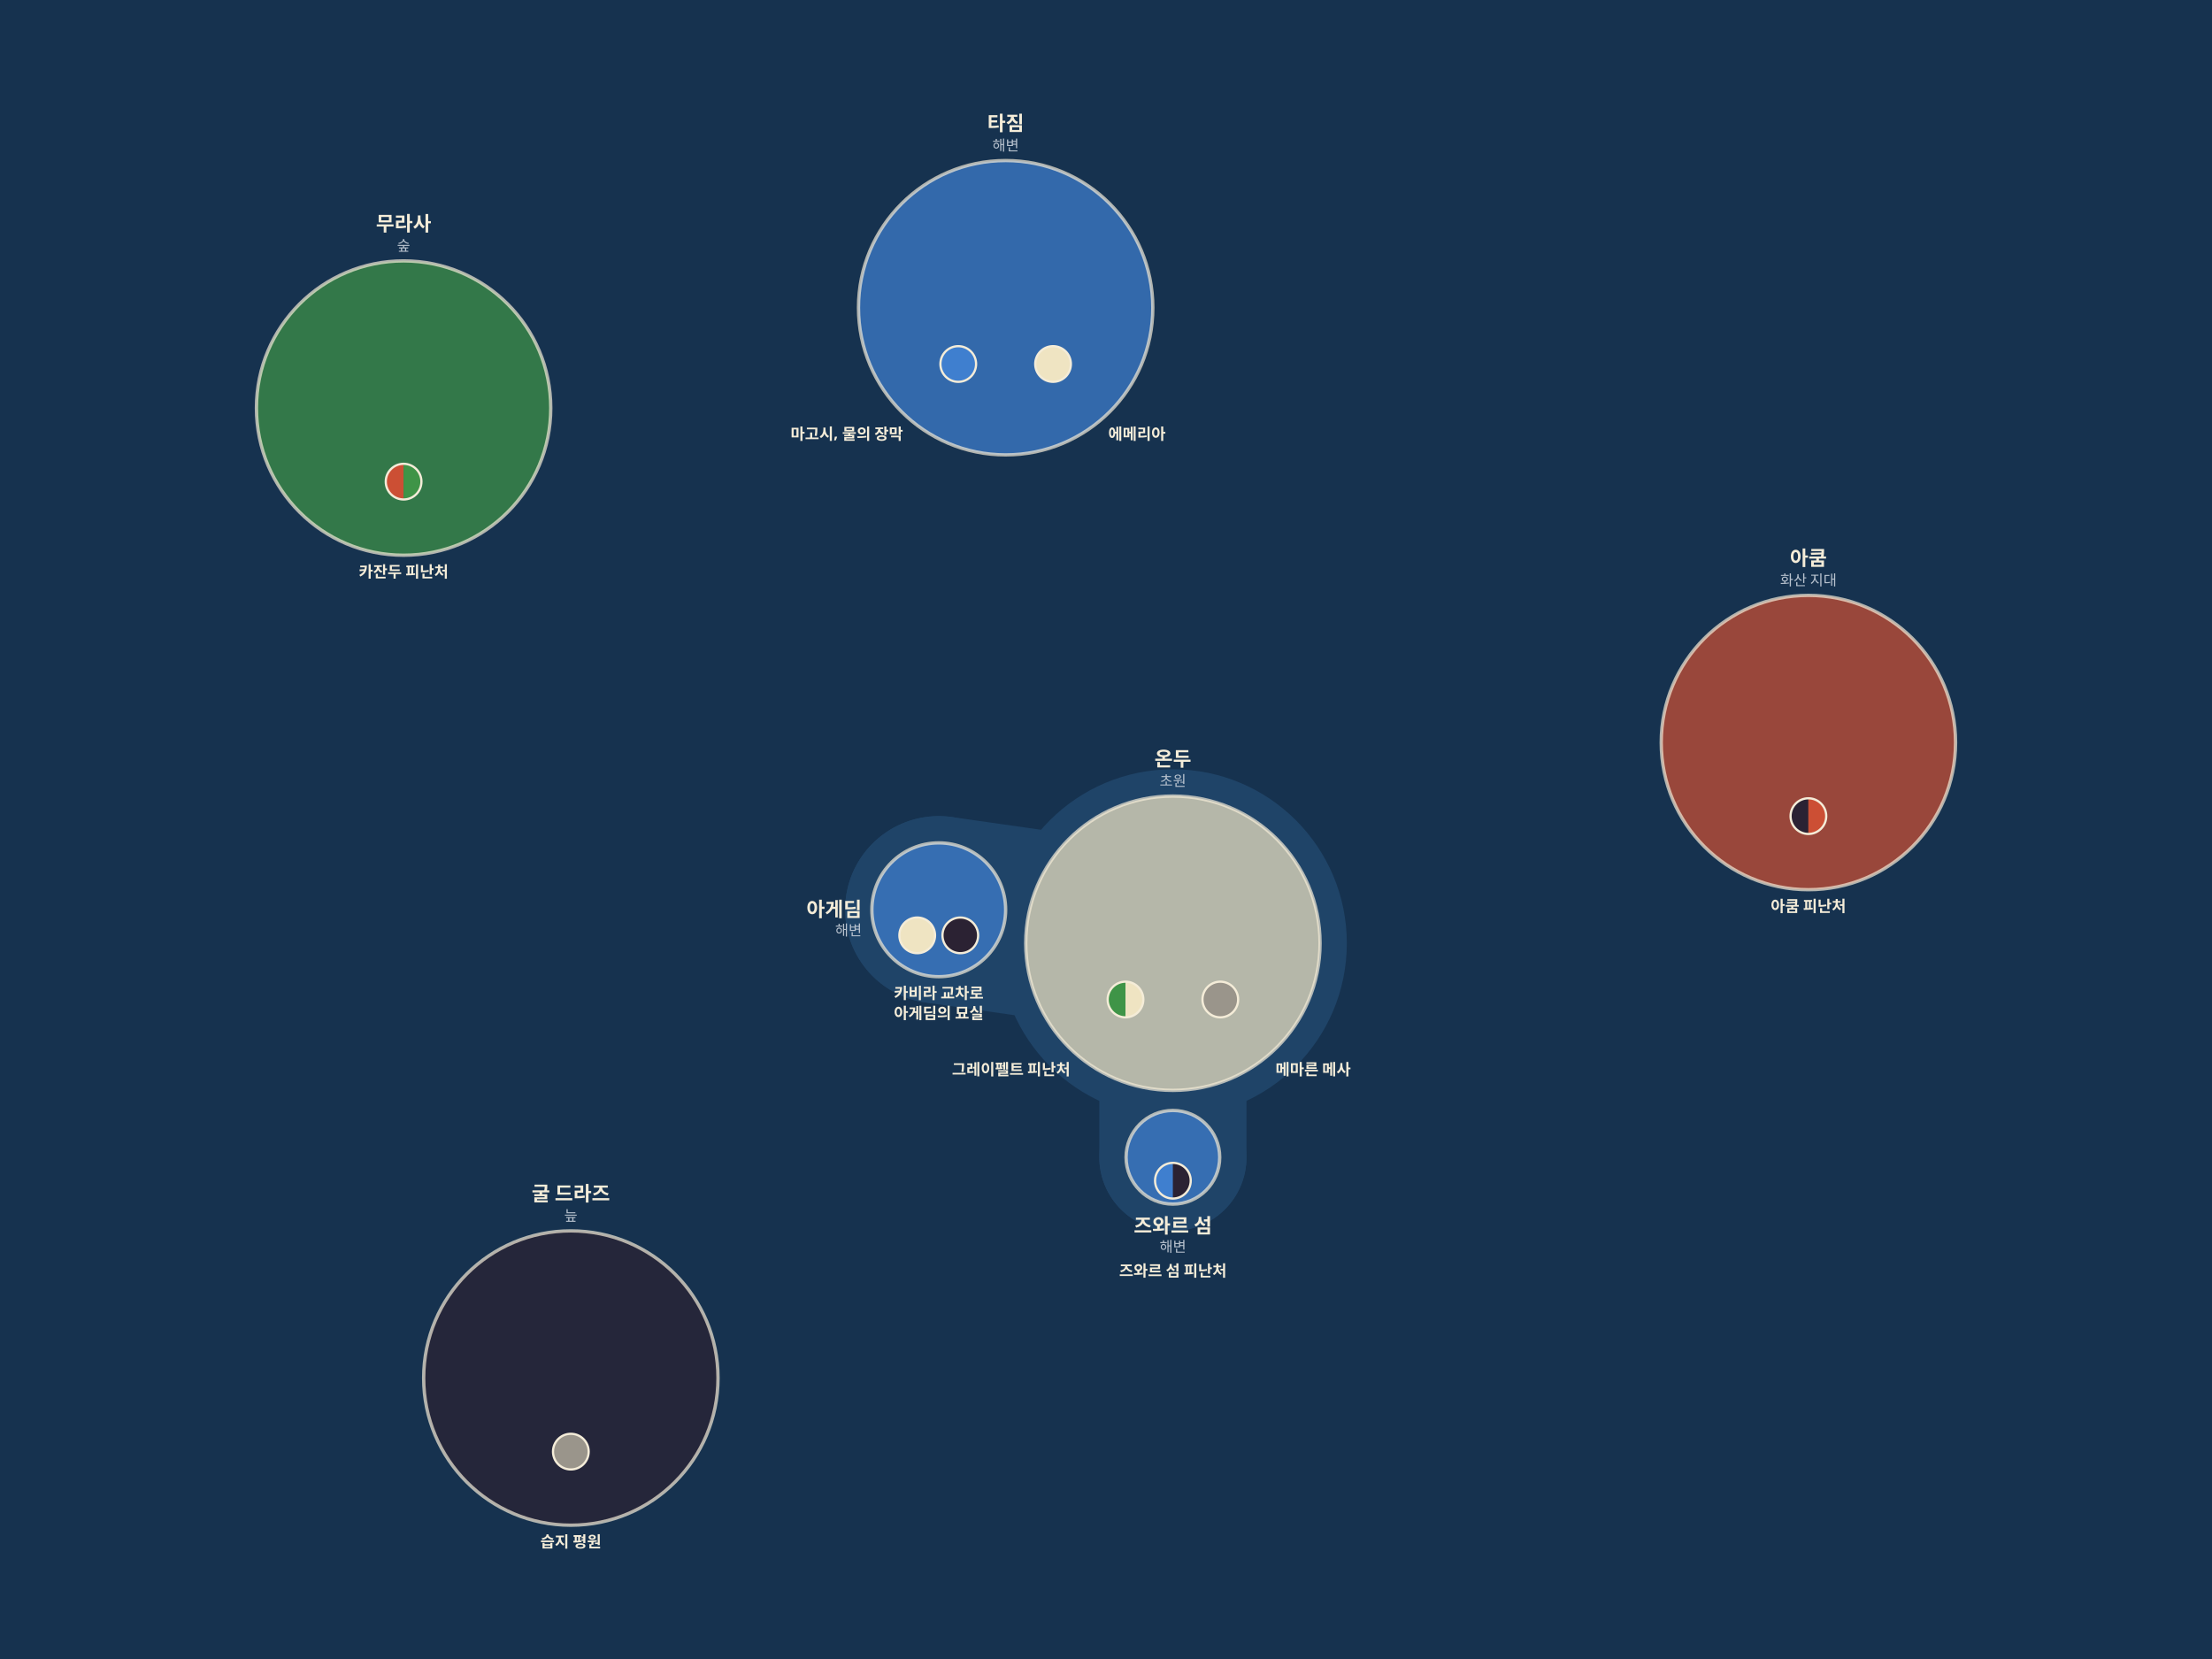
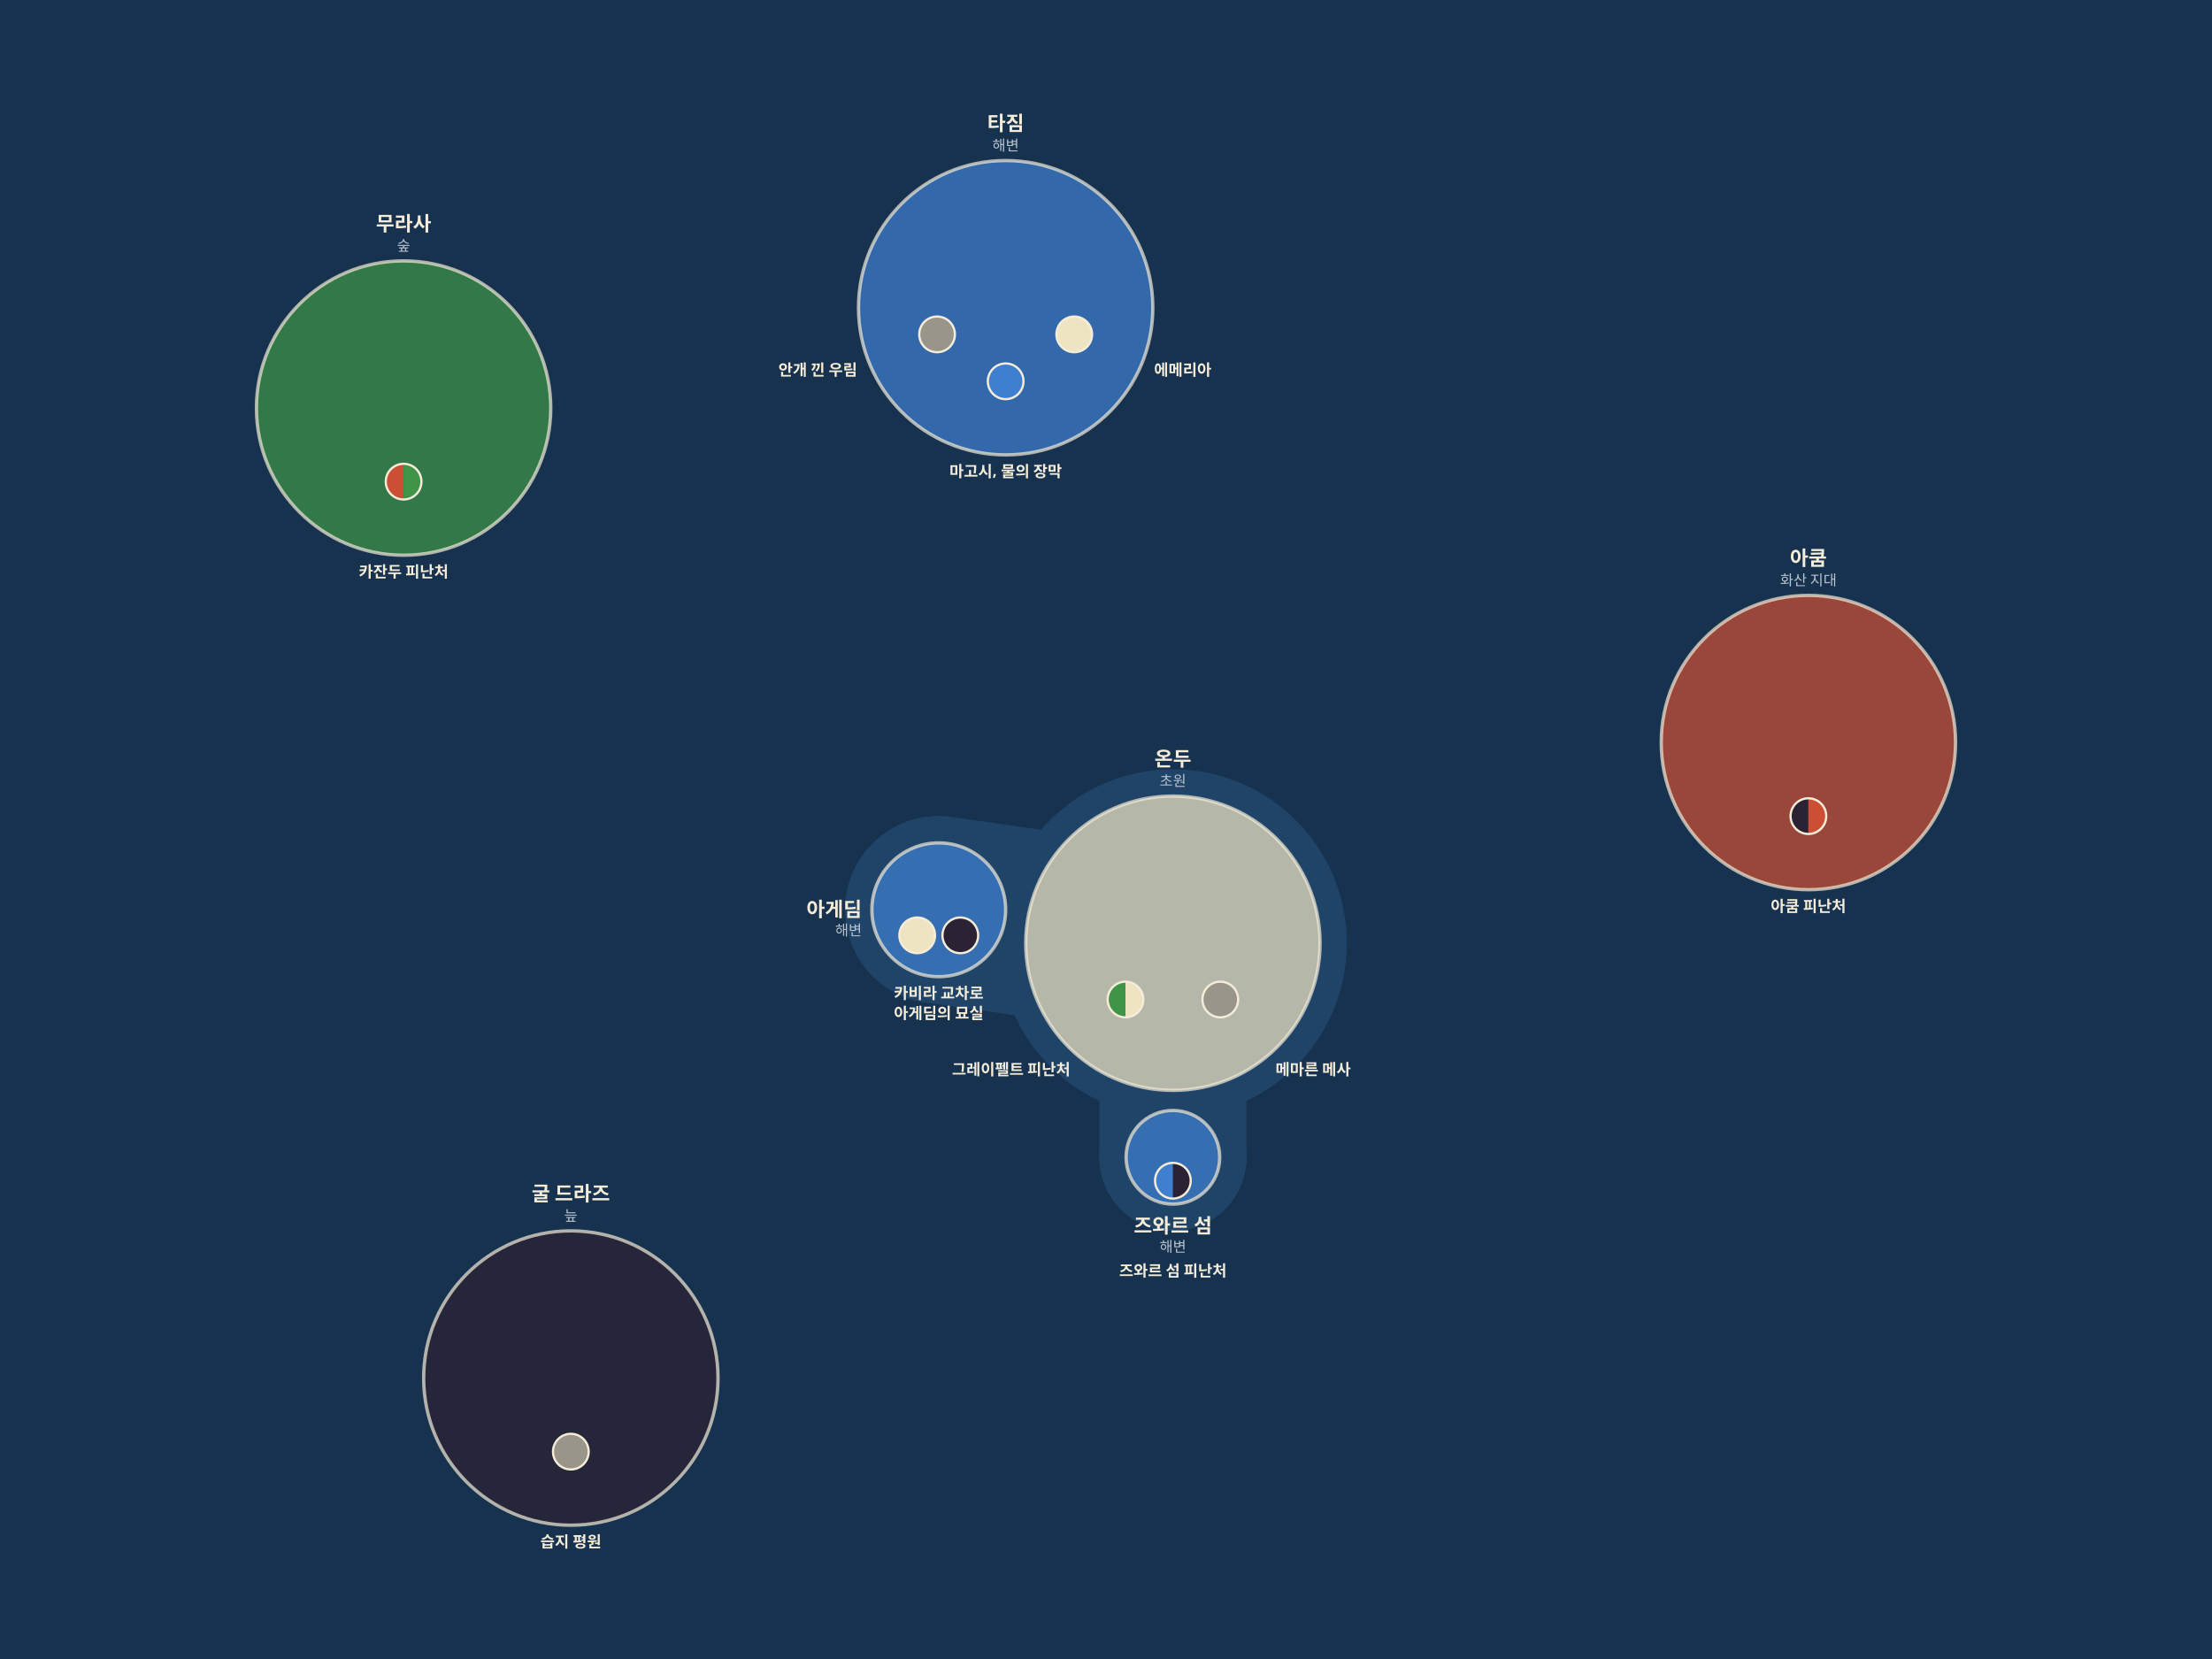
<svg xmlns="http://www.w3.org/2000/svg" viewBox="328 294 1984 1488" width="1984" height="1488">
  <style>
    .name { font: 600 18px sans-serif; fill: #f4ecd8; }
    .terrain { font: 13px sans-serif; fill: #b9c3cf; }
    .area { font: 600 14px sans-serif; fill: #f4ecd8; }
  </style>
  <rect x="328" y="294" width="1984" height="1488" fill="#16324f" />
  <line x1="1380" y1="1140" x2="1170" y2="1110" stroke="#1f4468" stroke-width="168" stroke-linecap="round" />
  <line x1="1380" y1="1140" x2="1380" y2="1332" stroke="#1f4468" stroke-width="132" stroke-linecap="round" />
  <circle cx="1380" cy="1140" r="156" fill="#1f4468" />
  <circle cx="1170" cy="1110" r="84" fill="#1f4468" />
  <circle cx="1380" cy="1332" r="66" fill="#1f4468" />
  <circle cx="1170" cy="1110" r="60" fill="#3f7fcf" fill-opacity="0.72" stroke="#f4ecd8" stroke-opacity="0.7" stroke-width="3" />
  <circle cx="1950" cy="960" r="132" fill="#cc4f34" fill-opacity="0.72" stroke="#f4ecd8" stroke-opacity="0.7" stroke-width="3" />
  <circle cx="840" cy="1530" r="132" fill="#2b2233" fill-opacity="0.72" stroke="#f4ecd8" stroke-opacity="0.7" stroke-width="3" />
  <circle cx="1380" cy="1332" r="42" fill="#3f7fcf" fill-opacity="0.72" stroke="#f4ecd8" stroke-opacity="0.7" stroke-width="3" />
  <circle cx="690" cy="660" r="132" fill="#3f9447" fill-opacity="0.72" stroke="#f4ecd8" stroke-opacity="0.7" stroke-width="3" />
  <circle cx="1380" cy="1140" r="132" fill="#efe4c2" fill-opacity="0.72" stroke="#f4ecd8" stroke-opacity="0.7" stroke-width="3" />
  <circle cx="1230" cy="570" r="132" fill="#3f7fcf" fill-opacity="0.72" stroke="#f4ecd8" stroke-opacity="0.7" stroke-width="3" />
  <g>
    <circle cx="1189.327" cy="1132.945" r="16" fill="#2b2233" stroke="#f4ecd8" stroke-width="2" />
    <text x="1170" y="1207.8" text-anchor="middle" class="area">아게딤의 묘실</text>
  </g>
  <g>
    <path d="M1950 1010A16 16 0 0 0 1950 1042Z" fill="#2b2233" />
    <path d="M1950 1010A16 16 0 0 1 1950 1042Z" fill="#cc4f34" />
    <circle cx="1950" cy="1026" r="16" fill="none" stroke="#f4ecd8" stroke-width="2" />
    <text x="1950" y="1111.8" text-anchor="middle" class="area">아쿰 피난처</text>
  </g>
  <g>
    <circle cx="1422.518" cy="1190.48" r="16" fill="#9a958b" stroke="#f4ecd8" stroke-width="2" />
    <text x="1471.994" y="1258.219" text-anchor="start" class="area">메마른 메사</text>
  </g>
  <g>
-     <circle cx="1272.518" cy="620.48" r="16" fill="#efe4c2" stroke="#f4ecd8" stroke-width="2" />
-     <text x="1321.994" y="688.219" text-anchor="start" class="area">에메리아</text>
+     <circle cx="1291.515" cy="593.916" r="16" fill="#efe4c2" stroke="#f4ecd8" stroke-width="2" />
+     <text x="1363.095" y="630.745" text-anchor="start" class="area">에메리아</text>
  </g>
  <g>
    <path d="M1337.482 1174.48A16 16 0 0 0 1337.482 1206.48Z" fill="#3f9447" />
    <path d="M1337.482 1174.48A16 16 0 0 1 1337.482 1206.48Z" fill="#efe4c2" />
    <circle cx="1337.482" cy="1190.48" r="16" fill="none" stroke="#f4ecd8" stroke-width="2" />
    <text x="1288.006" y="1258.219" text-anchor="end" class="area">그레이펠트 피난처</text>
  </g>
  <g>
    <path d="M1380 1337A16 16 0 0 0 1380 1369Z" fill="#3f7fcf" />
    <path d="M1380 1337A16 16 0 0 1 1380 1369Z" fill="#2b2233" />
    <circle cx="1380" cy="1353" r="16" fill="none" stroke="#f4ecd8" stroke-width="2" />
    <text x="1380" y="1438.8" text-anchor="middle" class="area">즈와르 섬 피난처</text>
  </g>
  <g>
    <circle cx="1150.673" cy="1132.945" r="16" fill="#efe4c2" stroke="#f4ecd8" stroke-width="2" />
    <text x="1170" y="1189.8" text-anchor="middle" class="area">카비라 교차로</text>
  </g>
  <g>
    <path d="M690 710A16 16 0 0 0 690 742Z" fill="#cc4f34" />
    <path d="M690 710A16 16 0 0 1 690 742Z" fill="#3f9447" />
    <circle cx="690" cy="726" r="16" fill="none" stroke="#f4ecd8" stroke-width="2" />
    <text x="690" y="811.8" text-anchor="middle" class="area">카잔두 피난처</text>
  </g>
  <g>
-     <circle cx="1187.482" cy="620.48" r="16" fill="#3f7fcf" stroke="#f4ecd8" stroke-width="2" />
-     <text x="1138.006" y="688.219" text-anchor="end" class="area">마고시, 물의 장막</text>
+     <circle cx="1230" cy="636" r="16" fill="#3f7fcf" stroke="#f4ecd8" stroke-width="2" />
+     <text x="1230" y="721.8" text-anchor="middle" class="area">마고시, 물의 장막</text>
  </g>
  <g>
    <circle cx="840" cy="1596" r="16" fill="#9a958b" stroke="#f4ecd8" stroke-width="2" />
    <text x="840" y="1681.8" text-anchor="middle" class="area">습지 평원</text>
+   </g>
+   <g>
+     <circle cx="1168.485" cy="593.916" r="16" fill="#9a958b" stroke="#f4ecd8" stroke-width="2" />
+     <text x="1096.905" y="630.745" text-anchor="end" class="area">안개 낀 우림</text>
  </g>
  <g>
    <text x="1101" y="1116" text-anchor="end" class="name">아게딤</text>
    <text x="1101" y="1133" text-anchor="end" class="terrain">해변</text>
  </g>
  <g>
    <text x="1950" y="801" text-anchor="middle" class="name">아쿰</text>
    <text x="1950" y="819" text-anchor="middle" class="terrain">화산 지대</text>
  </g>
  <g>
    <text x="840" y="1371" text-anchor="middle" class="name">굴 드라즈</text>
    <text x="840" y="1389" text-anchor="middle" class="terrain">늪</text>
  </g>
  <g>
    <text x="1380" y="1399.8" text-anchor="middle" class="name">즈와르 섬</text>
    <text x="1380" y="1416.8" text-anchor="middle" class="terrain">해변</text>
  </g>
  <g>
    <text x="690" y="501" text-anchor="middle" class="name">무라사</text>
    <text x="690" y="519" text-anchor="middle" class="terrain">숲</text>
  </g>
  <g>
    <text x="1380" y="981" text-anchor="middle" class="name">온두</text>
    <text x="1380" y="999" text-anchor="middle" class="terrain">초원</text>
  </g>
  <g>
    <text x="1230" y="411" text-anchor="middle" class="name">타짐</text>
    <text x="1230" y="429" text-anchor="middle" class="terrain">해변</text>
  </g>
</svg>
